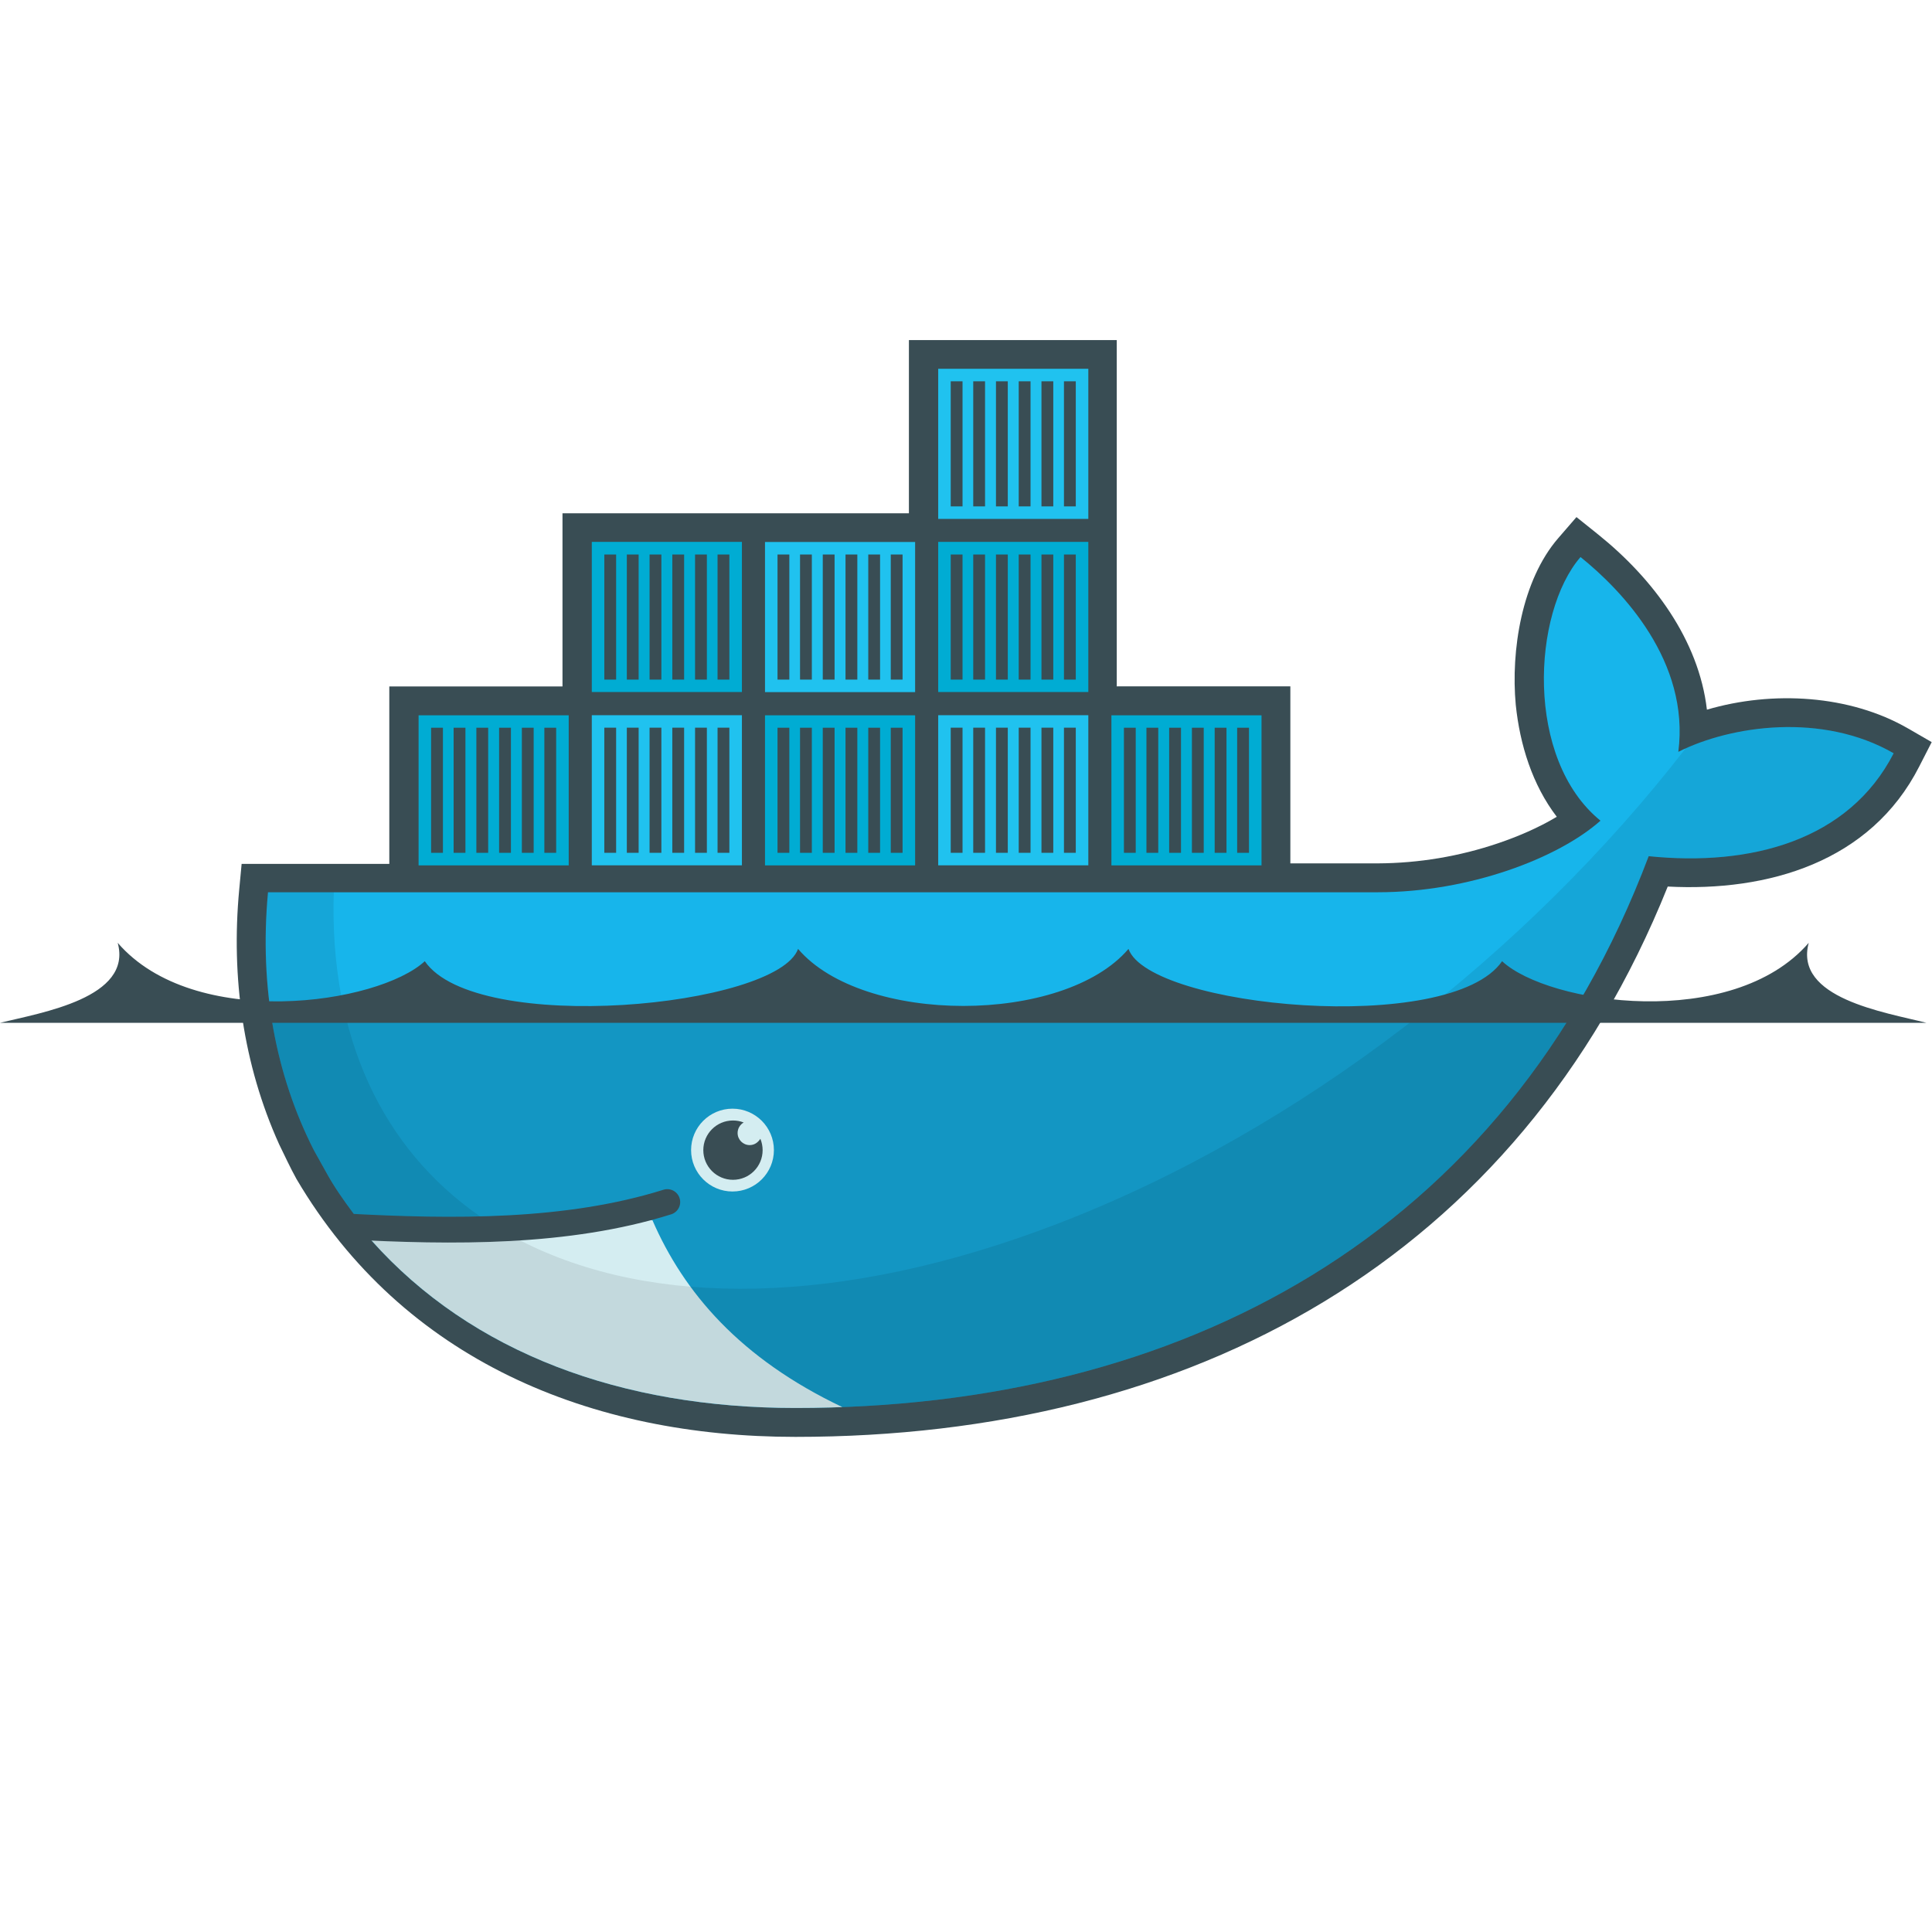
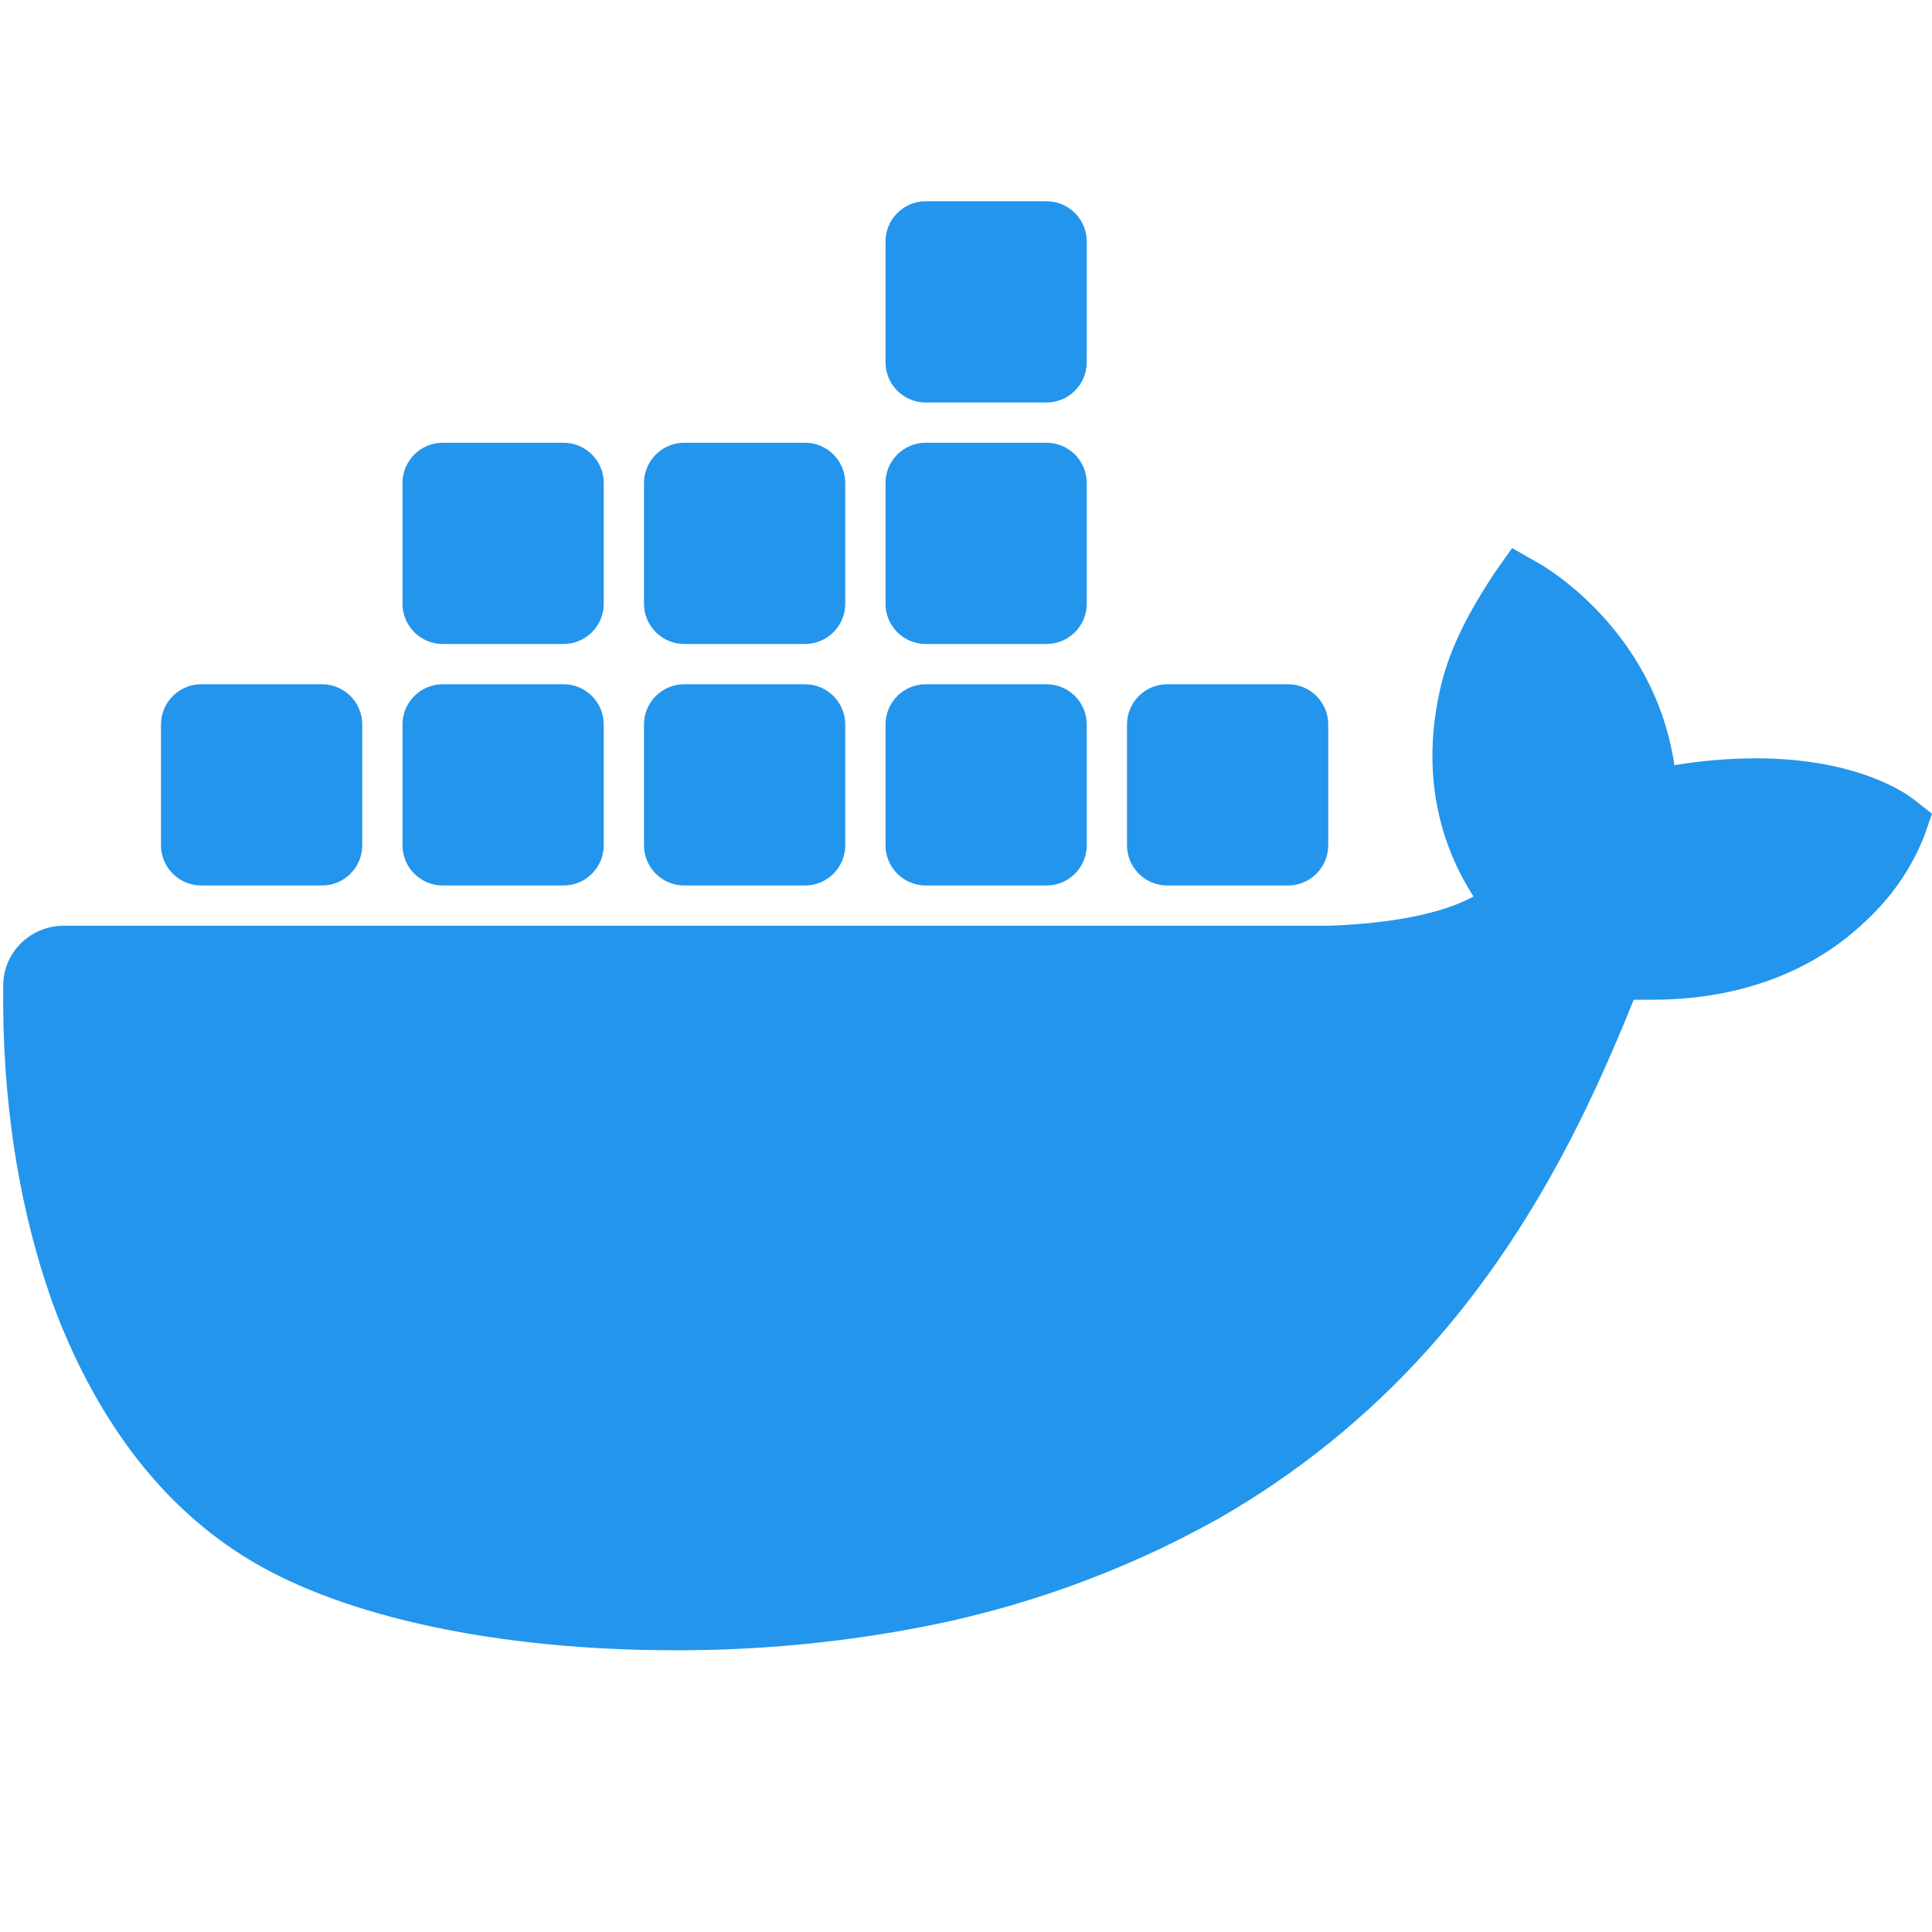
- <svg xmlns="http://www.w3.org/2000/svg" xmlns:xlink="http://www.w3.org/1999/xlink" width="64" height="64" viewBox="0 0 32 32">
-   <defs>
-     <clipPath id="A">
-       <path d="M76 2v46H54v23H35.58l-.206 2c-1.15 12.53 1.036 24.088 6.063 33.97l1.688 3.03c1 1.817 2.2 3.523 3.438 5.188s1.686 2.583 2.47 3.688C62.32 133.8 82.13 141 105 141c50.648 0 93.633-22.438 112.656-72.844C231.153 69.54 244.1 66.08 250 54.563c-9.4-5.424-21.478-3.685-28.437-.187L240 2l-72 46h-23V2z" />
-     </clipPath>
-   </defs>
-   <g transform="matrix(.679423 0 0 .679423 -2.086149 13.78182)">
-     <path d="M30.305-3.553h4.222V.763h2.135a9.26 9.26 0 0 0 2.934-.492c.46-.156.974-.372 1.426-.644-.596-.778-.9-1.76-1-2.73-.122-1.317.144-3.032 1.036-4.063l.444-.513.53.425c1.332 1.07 2.452 2.565 2.65 4.27 1.603-.472 3.486-.36 4.9.456l.58.335-.305.596c-1.187 2.33-3.687 3.053-6.13 2.925-3.656 9.105-11.615 13.416-21.265 13.416-4.986 0-9.56-1.864-12.164-6.287-.153-.275-.283-.562-.422-.844-.88-1.947-1.173-4.08-.975-6.2l.06-.638h3.6V-3.55h4.222v-4.222h8.445v-4.222h5.067v8.445" fill="#394d54" />
-     <g transform="matrix(.184659 0 0 .184659 3.070472 -11.99786)" clip-path="url(#A)">
-       <g id="B">
-         <g id="C" transform="translate(0 -22.866)">
-           <path d="M123.86 3.8h19.818v19.817H123.86z" fill="#00acd3" />
-           <path d="M123.86 26.676h19.818v19.818H123.86z" fill="#20c2ef" />
-           <path id="D" d="M126.292 21.977V5.46m2.972 16.516V5.46m3.002 16.516V5.46m3.003 16.516V5.46m3.003 16.516V5.46m2.97 16.516V5.46" stroke="#394d54" stroke-width="1.56" />
-           <use xlink:href="#D" y="22.866" />
-         </g>
-         <use xlink:href="#C" transform="matrix(1 0 0 -1 22.866 4.572651)" />
-       </g>
-       <use xlink:href="#B" x="-91.464" y="45.732" />
-       <use xlink:href="#B" x="-45.732" y="45.732" />
-       <use xlink:href="#B" y="45.732" />
-       <path d="M221.57 54.38c1.533-11.915-7.384-21.275-12.914-25.718-6.373 7.368-7.363 26.678 2.635 34.807-5.58 4.956-17.337 9.448-29.376 9.448H34C32.83 85.484 34 146 34 146h217l-.987-91.424c-9.4-5.424-21.484-3.694-28.443-.197" fill="#17b5eb" />
-       <path d="M34 89v57h217V89" fill-opacity=".17" />
-       <path d="M111.237 140.9c-13.54-6.425-20.972-15.16-25.107-24.694L45 118l21 28 45.237-5.1" fill="#d4edf1" />
-       <path d="M222.5 53.938v.03c-20.86 26.9-50.783 50.38-82.906 62.72-28.655 11.008-53.638 11.06-70.875 2.22-1.856-1.048-3.676-2.212-5.5-3.312-12.637-8.832-19.754-23.44-19.156-42.687H34V146h217V50h-25z" fill-opacity=".085" />
-     </g>
-     <path d="M11.496 9.613c2.616.143 5.407.17 7.842-.594" fill="none" stroke="#394d54" stroke-width=".628" stroke-linecap="round" />
-     <path d="M21.937 7.753a1.01 1.01 0 0 1-1.009 1.009 1.01 1.01 0 0 1-1.01-1.009 1.01 1.01 0 0 1 1.01-1.01 1.01 1.01 0 0 1 1.009 1.01z" fill="#d4edf1" />
-     <path d="M21.2 7.08c-.088.05-.148.146-.148.256 0 .163.132.295.295.295.112 0 .2-.062.26-.154a.73.73 0 0 1 .055.277c0 .4-.324.723-.723.723s-.723-.324-.723-.723.324-.723.723-.723a.72.72 0 0 1 .262.049zM3.07 4.65h46.964c-1.023-.26-3.235-.6-2.87-1.95-1.86 2.152-6.344 1.5-7.475.448-1.26 1.828-8.597 1.133-9.108-.3-1.58 1.854-6.475 1.854-8.055 0-.512 1.424-7.848 2.12-9.1.3C12.284 4.2 7.8 4.853 5.94 2.7c.365 1.34-1.848 1.7-2.87 1.95" fill="#394d54" />
-   </g>
+ <svg xmlns="http://www.w3.org/2000/svg" viewBox="0 0 48 48" width="48px" height="48px">
+   <path fill="#2395ec" d="M47.527,19.847c-0.13-0.102-1.345-1.007-3.908-1.007c-0.677,0.003-1.352,0.06-2.019,0.171 c-0.496-3.354-3.219-4.93-3.345-5.003l-0.688-0.392l-0.453,0.644c-0.567,0.866-1.068,1.76-1.311,2.763 c-0.459,1.915-0.18,3.713,0.806,5.25C35.417,22.928,33.386,22.986,33,23H1.582c-0.826,0.001-1.496,0.66-1.501,1.474 c-0.037,2.733,0.353,5.553,1.306,8.119c1.089,2.818,2.71,4.894,4.818,6.164C8.567,40.184,12.405,41,16.756,41 c1.965,0.006,3.927-0.169,5.859-0.524c2.686-0.487,5.271-1.413,7.647-2.74c1.958-1.119,3.72-2.542,5.219-4.215 c2.505-2.798,3.997-5.913,5.107-8.682c0.149,0,0.298,0,0.442,0c2.743,0,4.429-1.083,5.359-1.99 c0.618-0.579,1.101-1.284,1.414-2.065L48,20.216L47.527,19.847z" />
+   <path fill="#2395ec" d="M8,22H5c-0.552,0-1-0.448-1-1v-3c0-0.552,0.448-1,1-1h3c0.552,0,1,0.448,1,1v3 C9,21.552,8.552,22,8,22z" />
+   <path fill="#2395ec" d="M14,22h-3c-0.552,0-1-0.448-1-1v-3c0-0.552,0.448-1,1-1h3c0.552,0,1,0.448,1,1v3 C15,21.552,14.552,22,14,22z" />
+   <path fill="#2395ec" d="M20,22h-3c-0.552,0-1-0.448-1-1v-3c0-0.552,0.448-1,1-1h3c0.552,0,1,0.448,1,1v3 C21,21.552,20.552,22,20,22z" />
+   <path fill="#2395ec" d="M26,22h-3c-0.552,0-1-0.448-1-1v-3c0-0.552,0.448-1,1-1h3c0.552,0,1,0.448,1,1v3 C27,21.552,26.552,22,26,22z" />
+   <path fill="#2395ec" d="M14,16h-3c-0.552,0-1-0.448-1-1v-3c0-0.552,0.448-1,1-1h3c0.552,0,1,0.448,1,1v3 C15,15.552,14.552,16,14,16z" />
+   <path fill="#2395ec" d="M20,16h-3c-0.552,0-1-0.448-1-1v-3c0-0.552,0.448-1,1-1h3c0.552,0,1,0.448,1,1v3 C21,15.552,20.552,16,20,16z" />
+   <path fill="#2395ec" d="M26,16h-3c-0.552,0-1-0.448-1-1v-3c0-0.552,0.448-1,1-1h3c0.552,0,1,0.448,1,1v3 C27,15.552,26.552,16,26,16z" />
+   <path fill="#2395ec" d="M26,10h-3c-0.552,0-1-0.448-1-1V6c0-0.552,0.448-1,1-1h3c0.552,0,1,0.448,1,1v3 C27,9.552,26.552,10,26,10z" />
+   <path fill="#2395ec" d="M32,22h-3c-0.552,0-1-0.448-1-1v-3c0-0.552,0.448-1,1-1h3c0.552,0,1,0.448,1,1v3 C33,21.552,32.552,22,32,22z" />
</svg>
